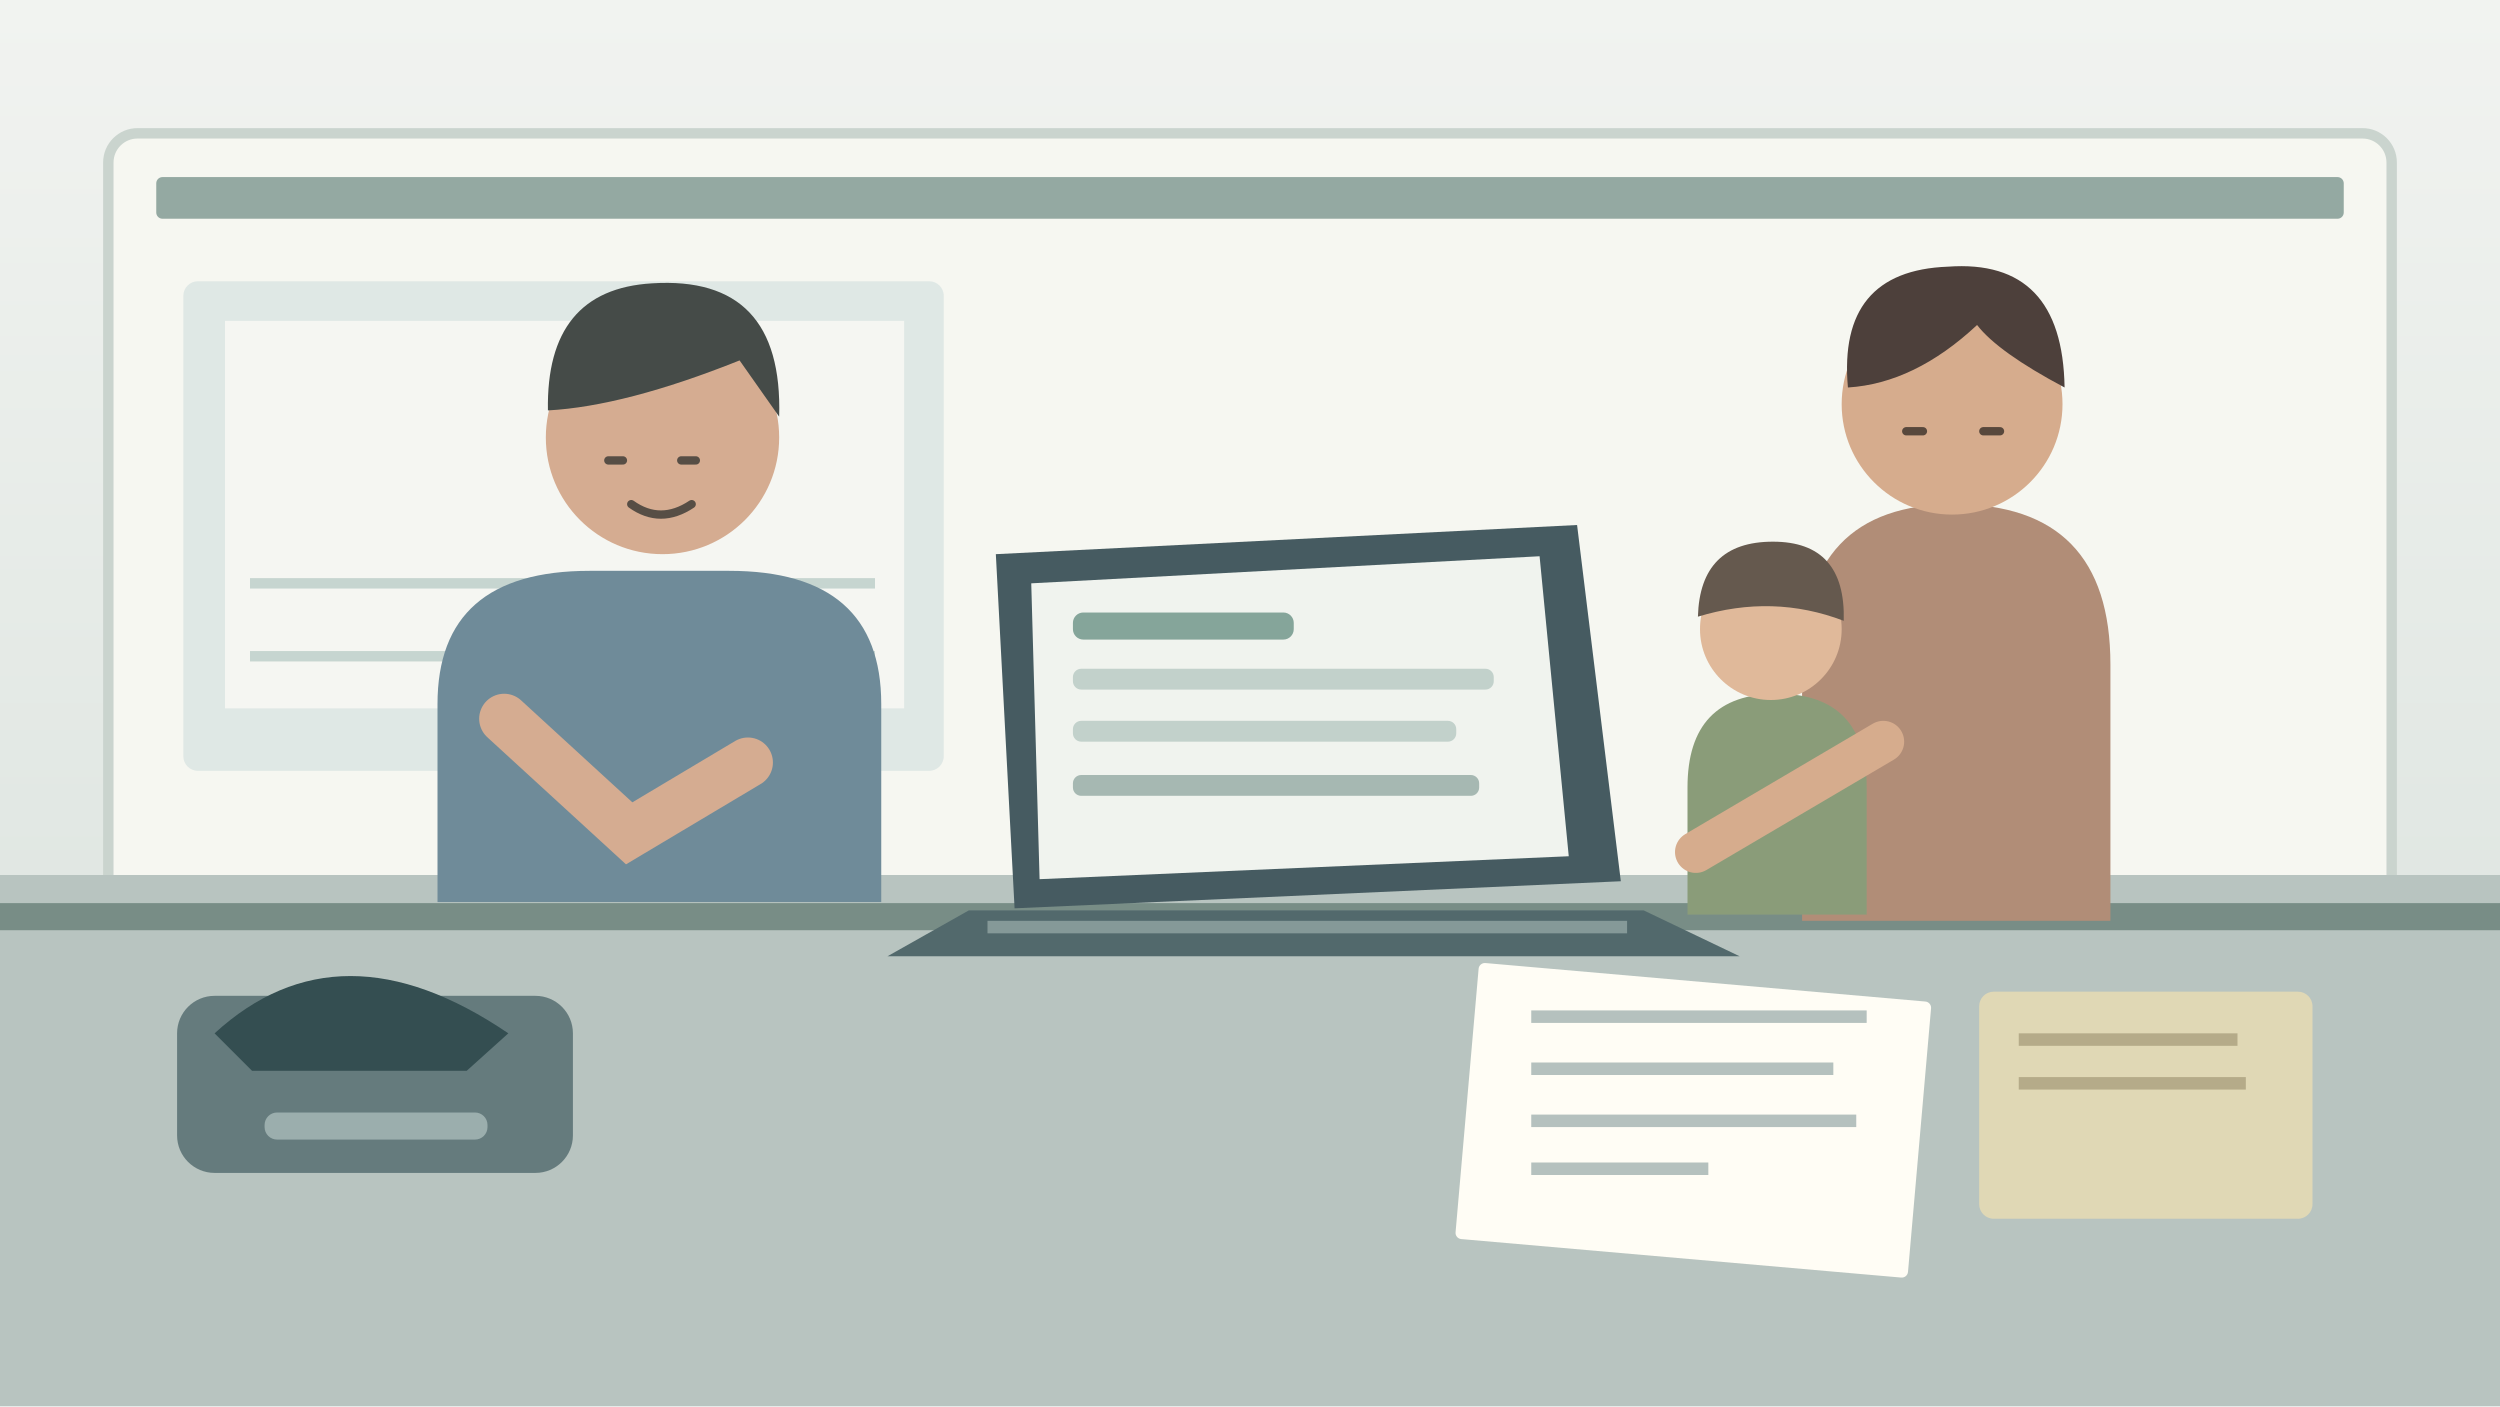
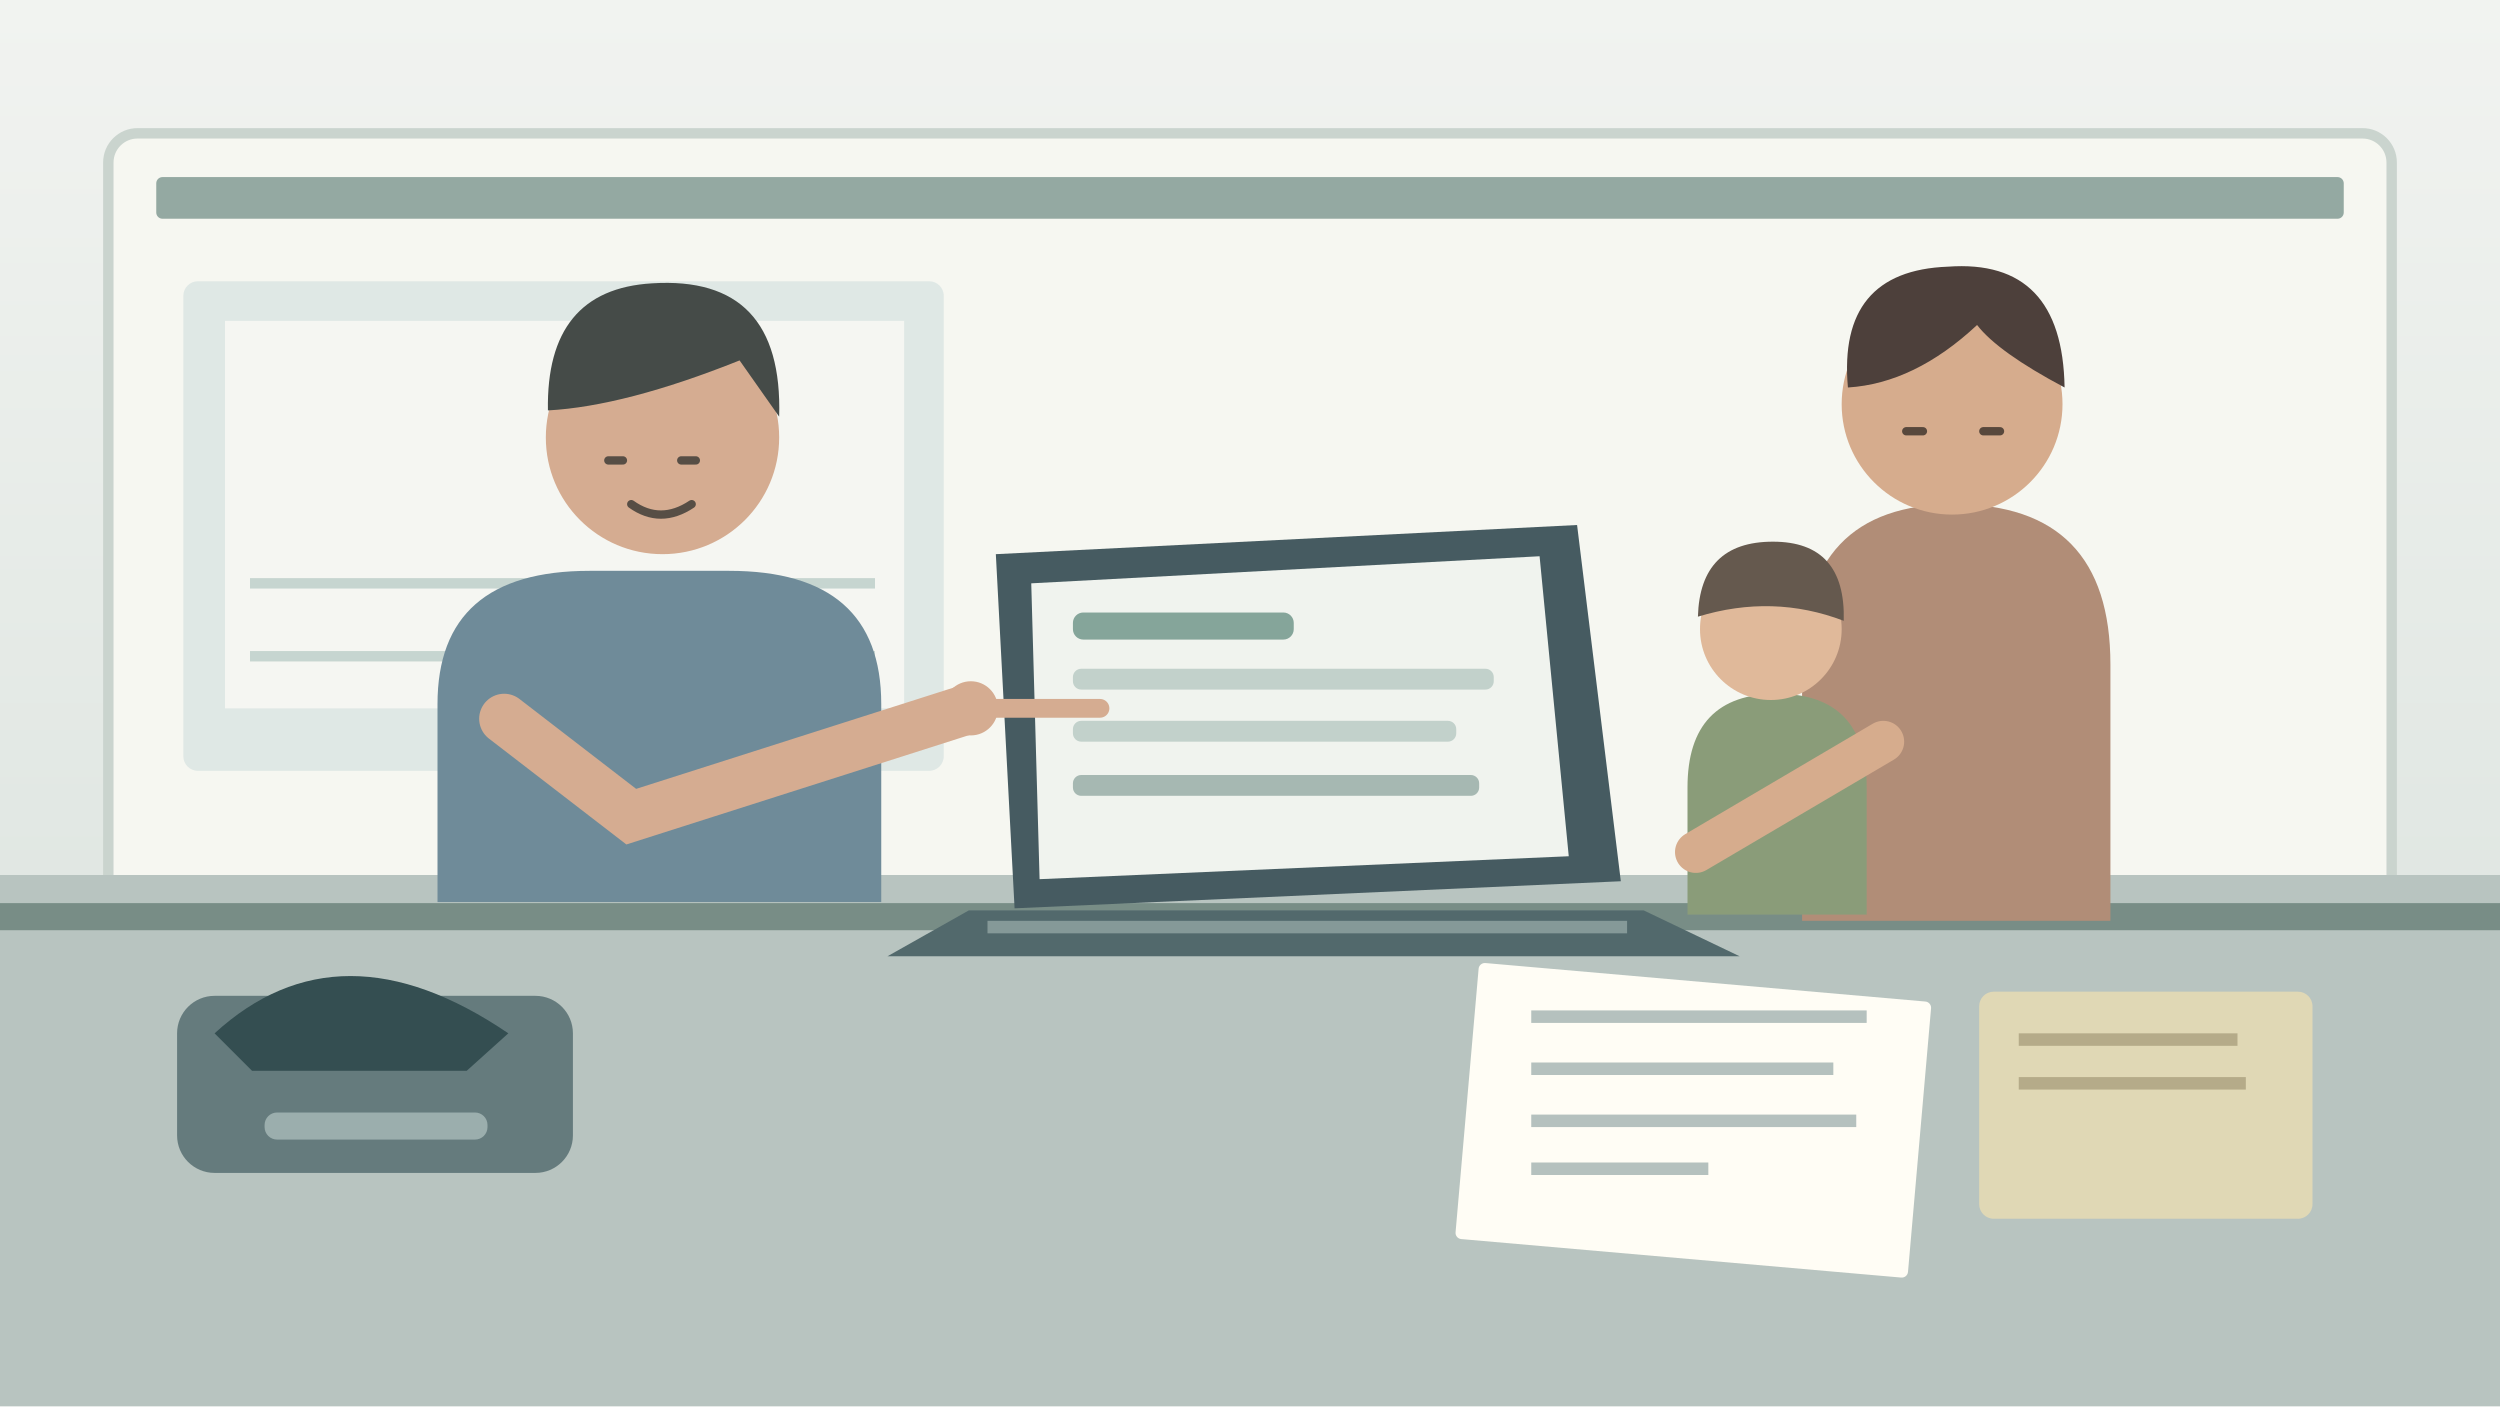
- <svg xmlns="http://www.w3.org/2000/svg" width="1200" height="675" viewBox="0 0 1200 675" role="img" aria-label="市役所の窓口で職員が親子へノートパソコンの確認済み回答を示し、書類を案内する創作イラスト" data-visual-topic="telephone" data-article-sha256="efd67877b0947f58c8b5694d270c92c2b65bbdac400a7cf20b2ba5ae22933c13">
+ <svg xmlns="http://www.w3.org/2000/svg" width="1200" height="675" viewBox="0 0 1200 675" role="img" aria-label="市役所の窓口で職員が親子へノートパソコンの確認済み回答を示し、書類を案内する創作イラスト" data-visual-topic="meeting" data-article-sha256="e1c2866d8f64306224d4bef32503b45adbec6c292e99d85b5bfcc65586a316d2">
  <defs>
    <linearGradient id="wall" x1="0" y1="0" x2="0" y2="1">
      <stop offset="0" stop-color="#f1f3f0" />
      <stop offset="1" stop-color="#d7e0db" />
    </linearGradient>
  </defs>
  <rect width="1200" height="675" fill="url(#wall)" />
  <rect x="52" y="64" width="1096" height="390" rx="14" fill="#f6f7f1" stroke="#cad4ce" stroke-width="5" />
  <rect x="75" y="85" width="1050" height="20" rx="3" fill="#94a9a2" />
  <rect x="88" y="135" width="365" height="235" rx="7" fill="#dfe8e5" />
  <rect x="108" y="154" width="326" height="186" fill="#f5f6f2" />
  <path d="M120 315h300M120 280h300" stroke="#c6d5d0" stroke-width="5" />
  <rect x="0" y="420" width="1200" height="255" fill="#b8c4c0" />
  <path d="M0 440h1200" stroke="#788d86" stroke-width="13" />
  <path d="M210 433v-95q0-64 73-64h67q73 0 73 64v95" fill="#6f8b99" />
  <circle cx="318" cy="210" r="56" fill="#d5ac91" />
  <path d="M263 197q-1-58 50-61 63-4 61 64l-19-27q-55 22-92 24z" fill="#454b48" />
  <path d="M292 221h7m28 0h7m-31 21q14 10 29 0" stroke="#574e45" stroke-width="4" stroke-linecap="round" fill="none" />
-   <path d="M242 345l60 55 57-34" stroke="#d5ac91" stroke-width="24" stroke-linecap="round" fill="none" />
+   <path d="M242 345l61 47 163-52" stroke="#d5ac91" stroke-width="24" stroke-linecap="round" fill="none" />
  <path d="M478 266l279-14 21 171-291 13z" fill="#465b61" />
  <path d="M495 280l244-13 14 144-254 11z" fill="#f0f3ee" />
  <rect x="515" y="294" width="106" height="13" rx="5" fill="#85a59a" />
  <rect x="515" y="321" width="202" height="10" rx="4" fill="#c2d1cb" />
  <rect x="515" y="346" width="184" height="10" rx="4" fill="#c2d1cb" />
  <rect x="515" y="372" width="195" height="10" rx="4" fill="#a6b8b2" />
  <path d="M465 437h324l46 22H426z" fill="#52696c" />
  <path d="M474 445h307" stroke="#859998" stroke-width="6" />
+   <circle cx="466" cy="340" r="13" fill="#d5ac91" />
+   <path d="M466 340h62" stroke="#d5ac91" stroke-width="9" stroke-linecap="round" />
  <rect x="710" y="462" width="218" height="133" rx="3" fill="#fffdf5" transform="rotate(5 710 462)" />
  <path d="M735 488h161M735 513h145M735 538h156M735 561h85" stroke="#b5c1be" stroke-width="6" />
  <rect x="950" y="476" width="160" height="109" rx="7" fill="#e0d8b5" />
  <path d="M969 499h105M969 520h109" stroke="#b5ab89" stroke-width="6" />
  <path d="M865 442v-123q0-77 73-77 75 0 75 77v123" fill="#b18d77" />
  <circle cx="937" cy="194" r="53" fill="#d6ac8d" />
  <path d="M887 186q-5-56 48-58 55-4 56 58q-32-17-42-30q-30 28-62 30z" fill="#4d403b" />
  <path d="M915 207h8m29 0h8" stroke="#58483c" stroke-width="4" stroke-linecap="round" />
  <path d="M810 439v-61q0-45 43-45t43 45v61" fill="#8a9c79" />
  <circle cx="850" cy="302" r="34" fill="#e0b99a" />
  <path d="M815 296q1-36 36-36t34 38q-34-13-70-2z" fill="#65594e" />
  <path d="M904 356l-90 53" stroke="#d6ac8d" stroke-width="20" stroke-linecap="round" />
  <rect x="85" y="478" width="190" height="85" rx="18" fill="#657b7d" />
  <path d="M103 496q60-55 141 0l-20 18H121z" fill="#344e51" />
  <rect x="127" y="534" width="107" height="13" rx="6" fill="#9baead" />
</svg>
